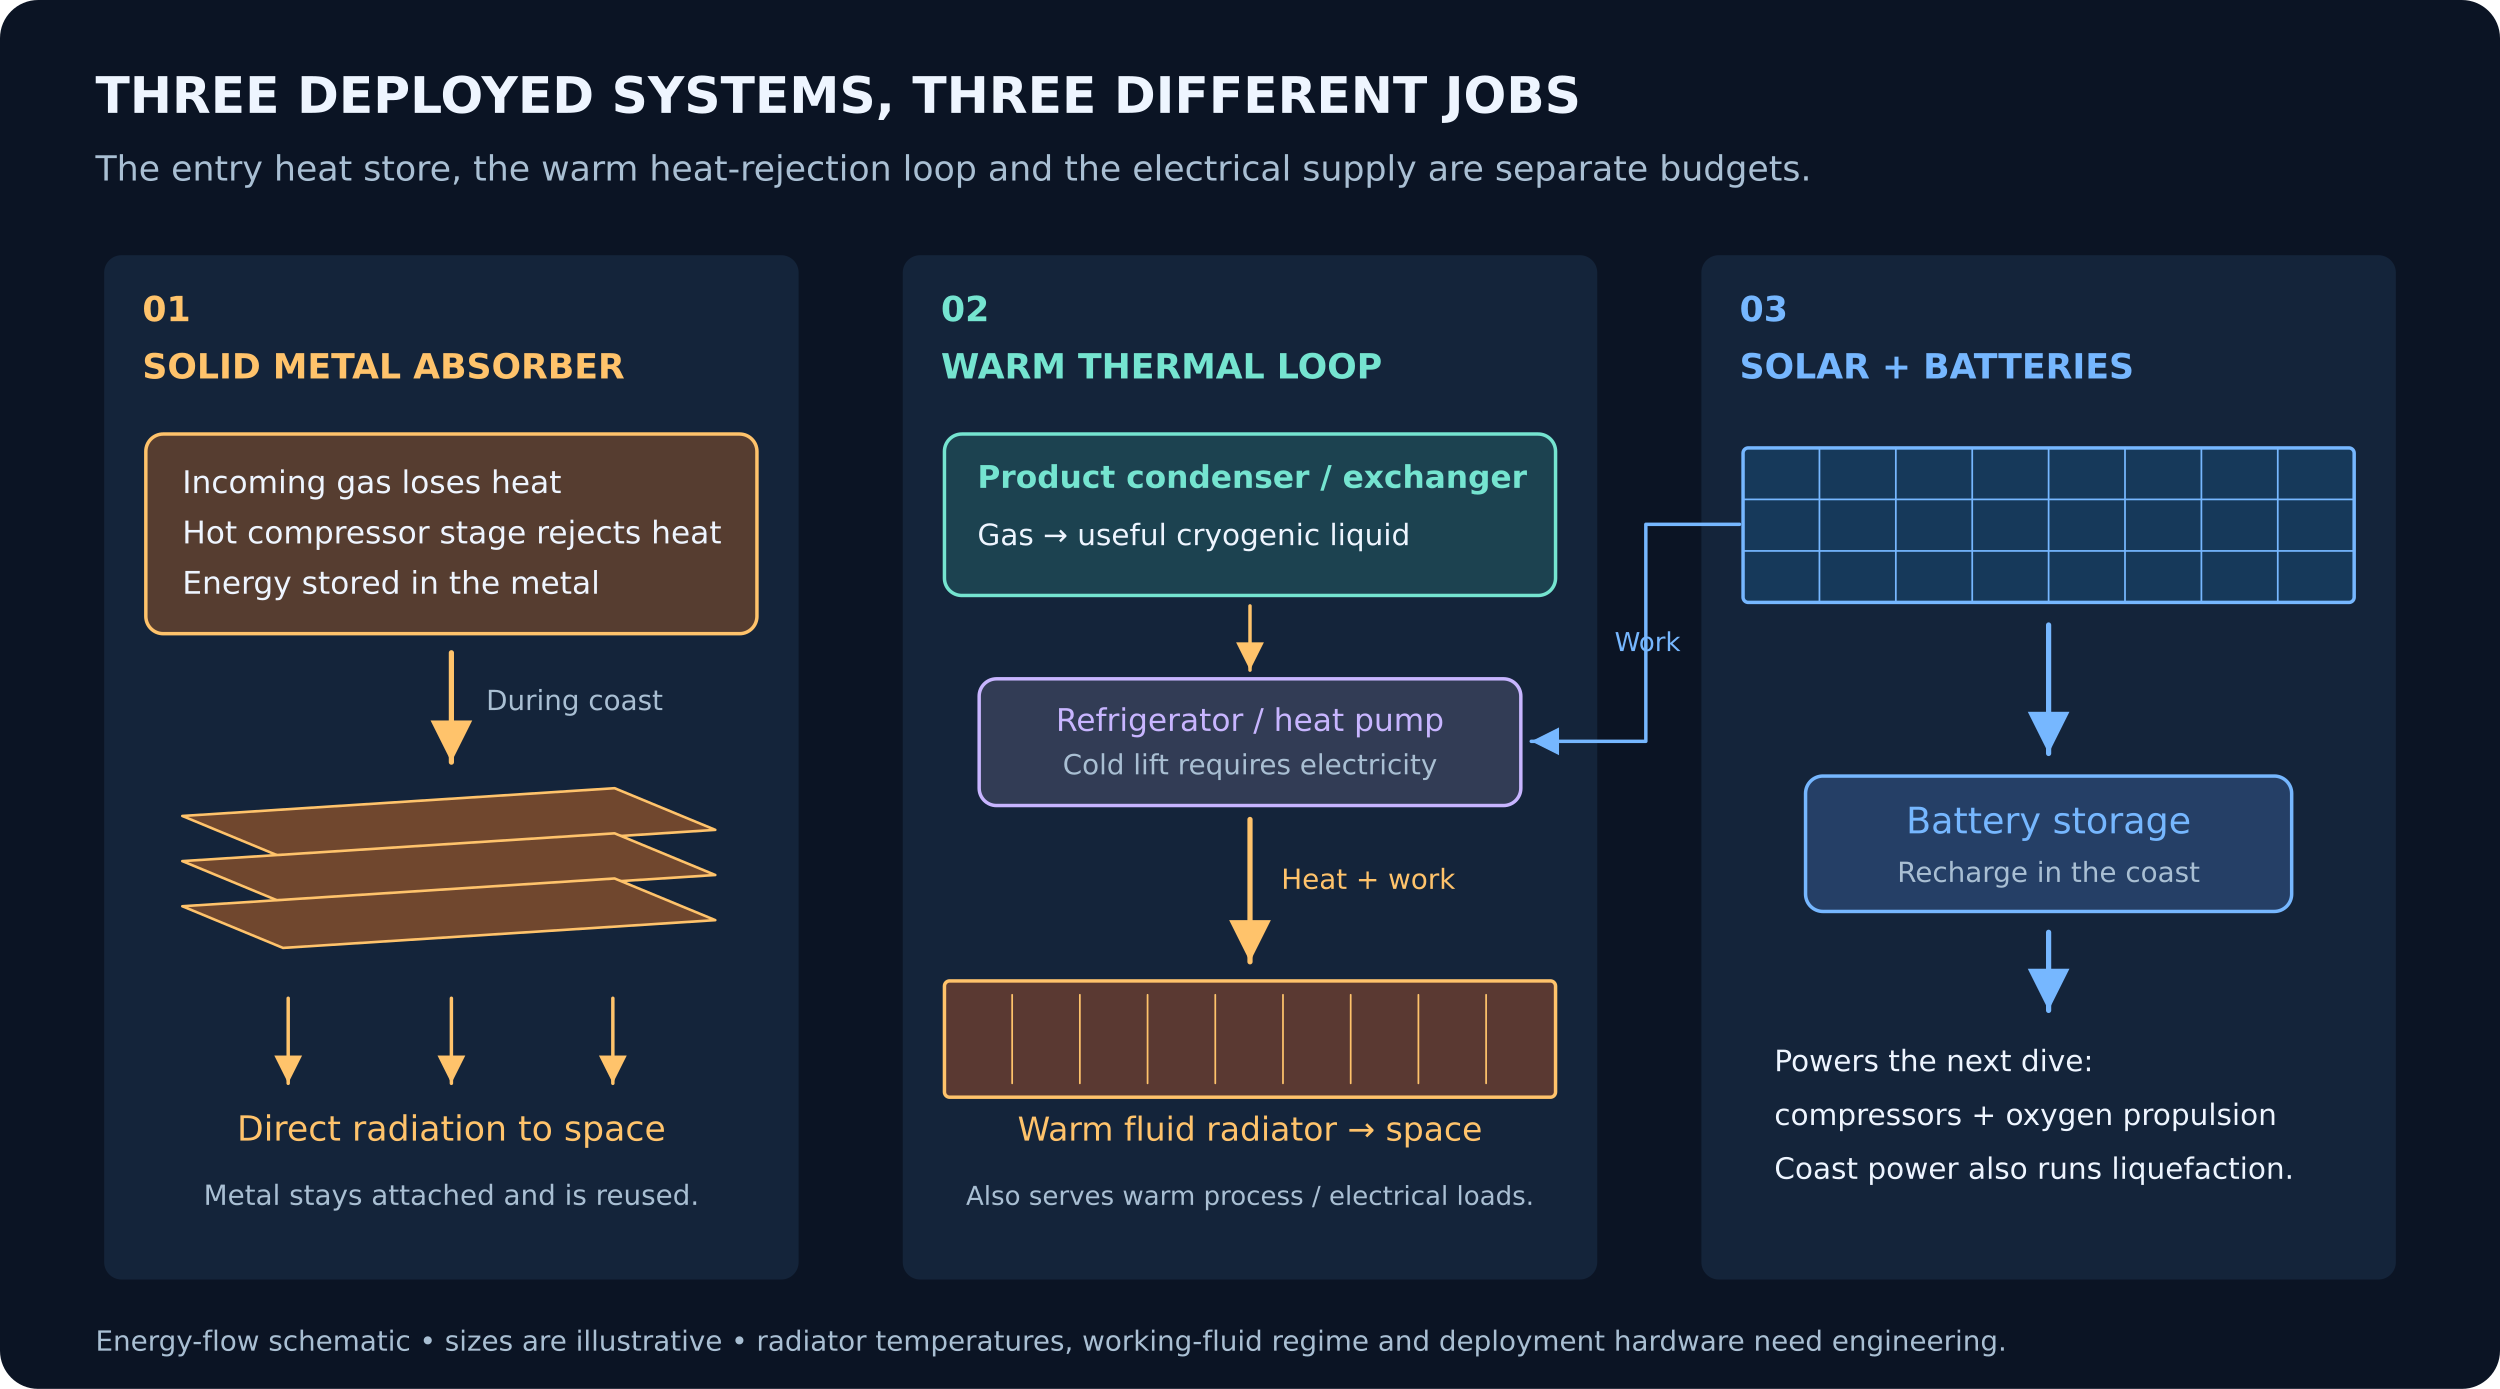
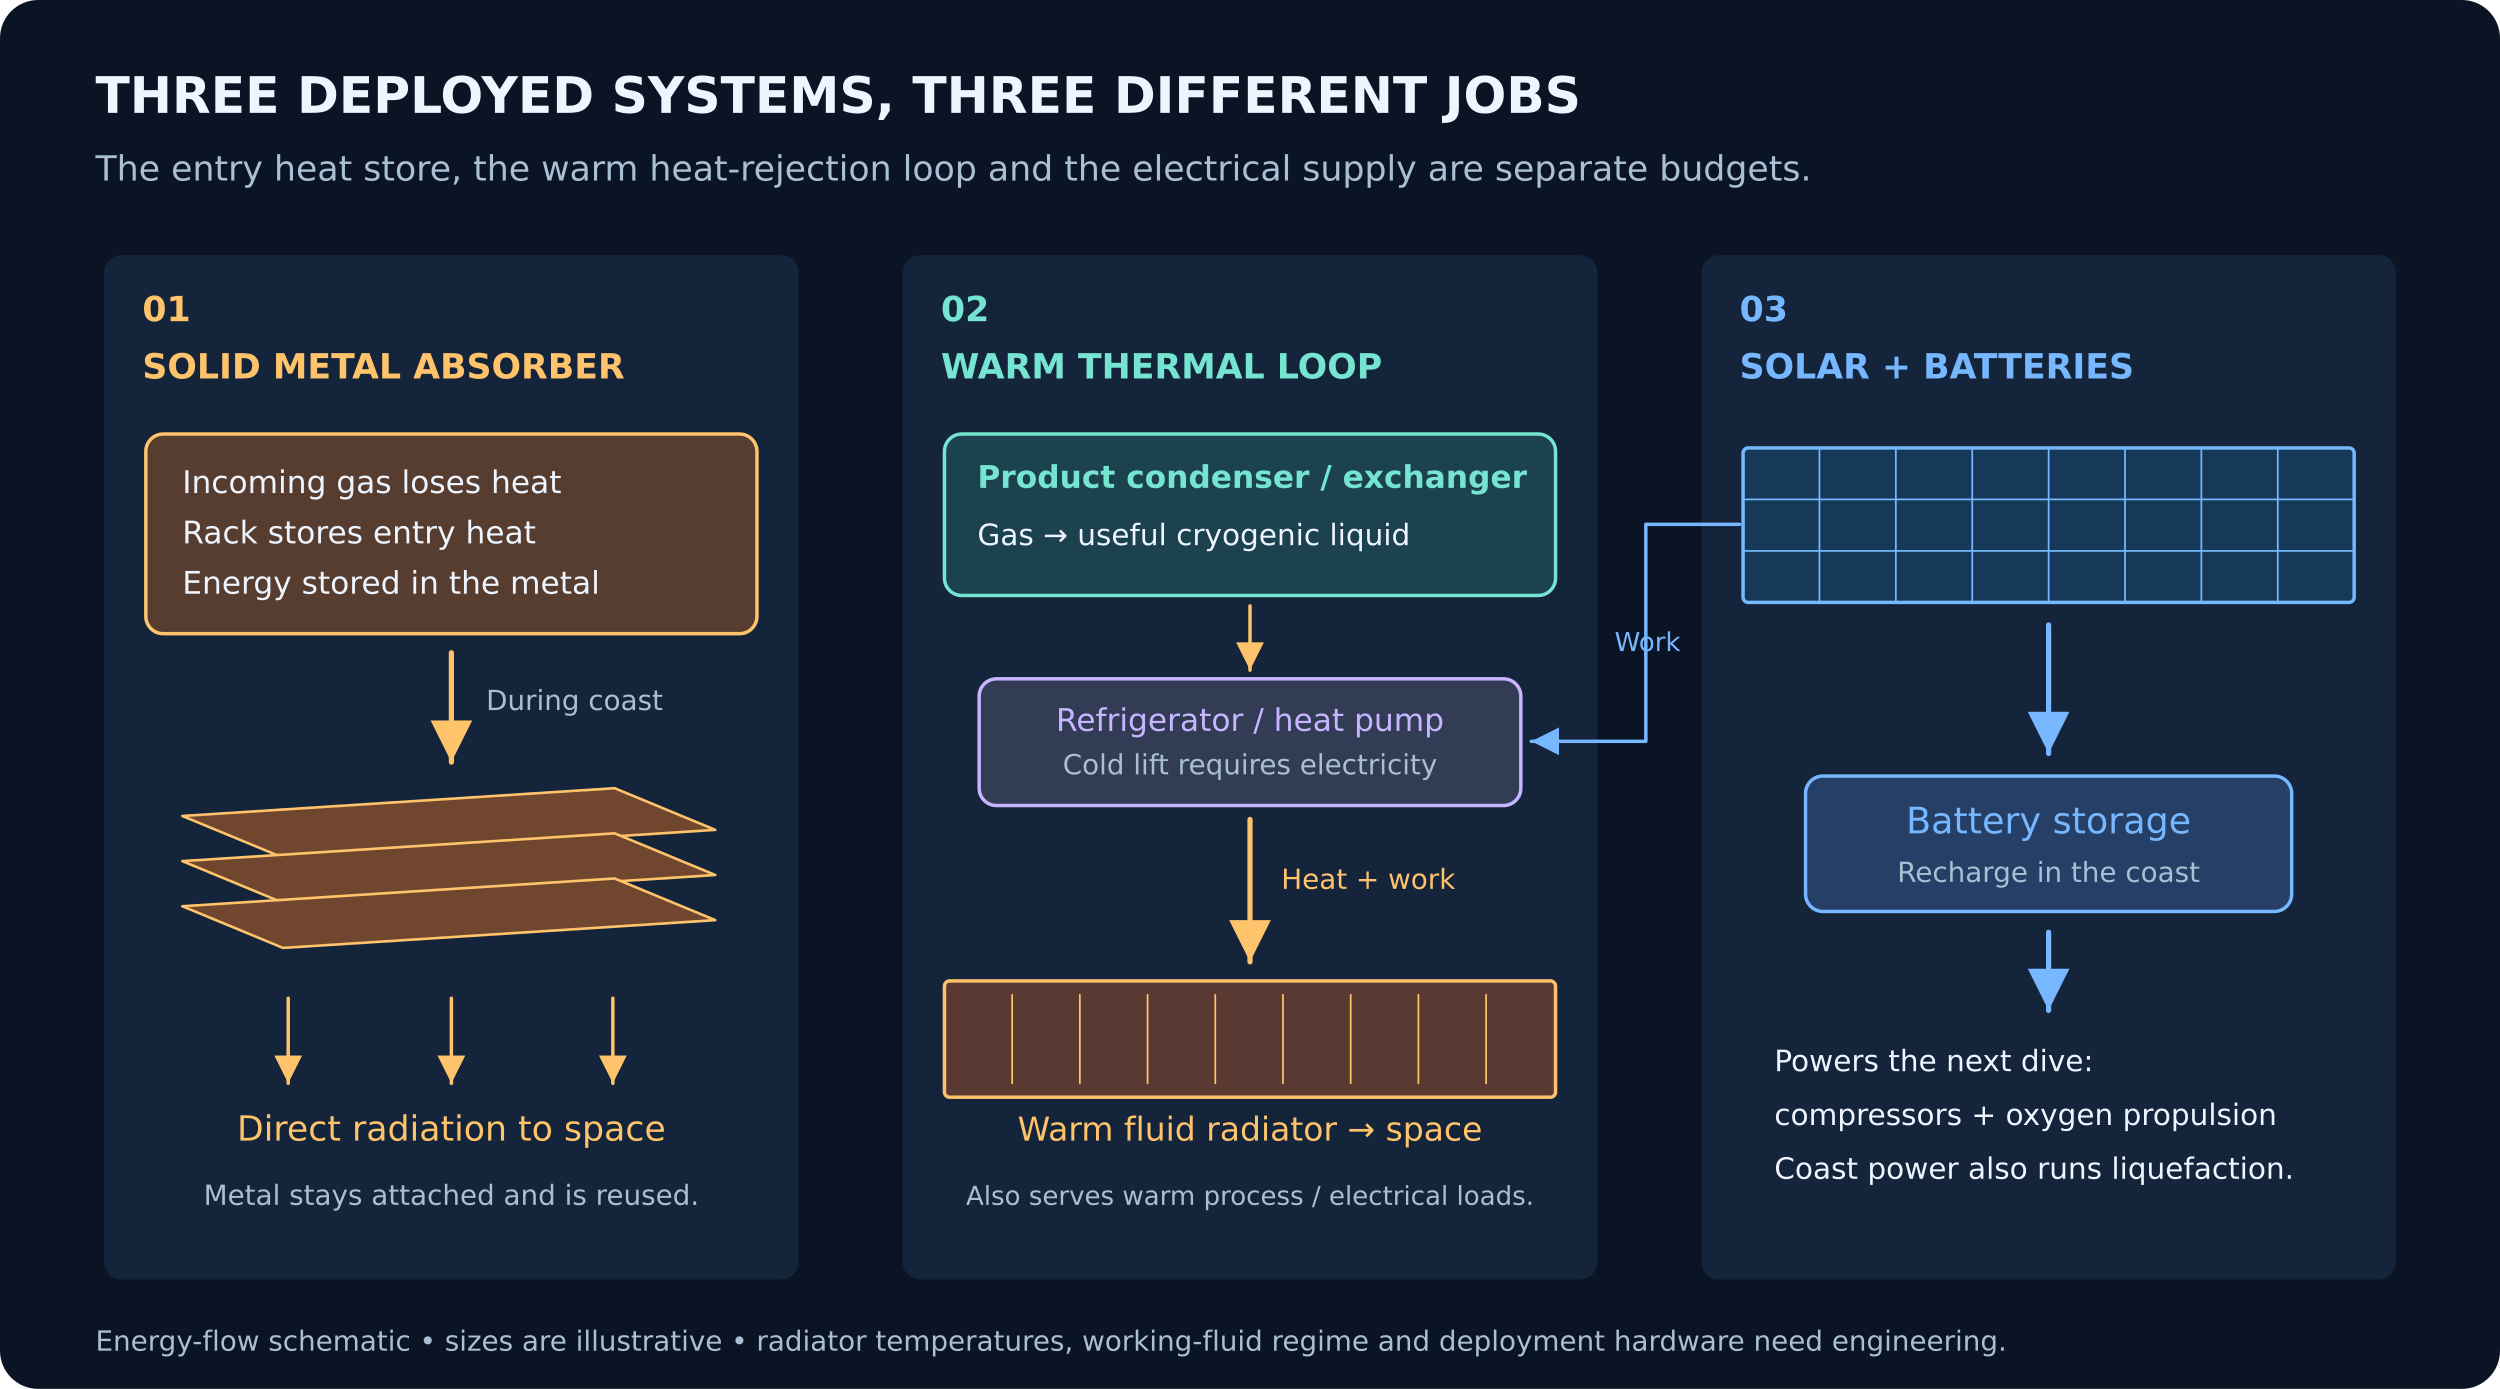
<svg xmlns="http://www.w3.org/2000/svg" width="1440" height="800" viewBox="0 0 1440 800" role="img" aria-labelledby="title desc">
  <rect width="1440" height="800" rx="22" fill="#0b1424" />
  <defs>
    <marker id="gas" markerWidth="9" markerHeight="8" refX="8" refY="4" orient="auto" markerUnits="strokeWidth">
      <path d="M0,0 L8,4 L0,8 Z" fill="#ff9969" />
    </marker>
    <marker id="heat" markerWidth="9" markerHeight="8" refX="8" refY="4" orient="auto" markerUnits="strokeWidth">
      <path d="M0,0 L8,4 L0,8 Z" fill="#ffc36b" />
    </marker>
    <marker id="blue" markerWidth="9" markerHeight="8" refX="8" refY="4" orient="auto" markerUnits="strokeWidth">
      <path d="M0,0 L8,4 L0,8 Z" fill="#76b7ff" />
    </marker>
    <marker id="teal" markerWidth="9" markerHeight="8" refX="8" refY="4" orient="auto" markerUnits="strokeWidth">
      <path d="M0,0 L8,4 L0,8 Z" fill="#75e4d0" />
    </marker>
    <marker id="muted" markerWidth="9" markerHeight="8" refX="8" refY="4" orient="auto" markerUnits="strokeWidth">
      <path d="M0,0 L8,4 L0,8 Z" fill="#91afc8" />
    </marker>
    <marker id="purple" markerWidth="9" markerHeight="8" refX="8" refY="4" orient="auto" markerUnits="strokeWidth">
      <path d="M0,0 L8,4 L0,8 Z" fill="#c8b5ff" />
    </marker>
    <linearGradient id="hot">
      <stop stop-color="#7c342c" />
      <stop offset="1" stop-color="#a96831" />
    </linearGradient>
    <linearGradient id="air">
      <stop stop-color="#462b30" />
      <stop offset="1" stop-color="#b75b3b" />
    </linearGradient>
  </defs>
  <text x="55" y="65" fill="#eef5ff" font-family="DejaVu Sans, sans-serif" font-size="29" font-weight="bold" text-anchor="start">THREE DEPLOYED SYSTEMS, THREE DIFFERENT JOBS</text>
  <text x="55" y="104" fill="#a9bfd3" font-family="DejaVu Sans, sans-serif" font-size="20" font-weight="normal" text-anchor="start">The entry heat store, the warm heat-rejection loop and the electrical supply are separate budgets.</text>
  <rect x="60" y="147" width="400" height="590" rx="10" fill="#14243a" stroke="none" stroke-width="2" />
  <text x="82" y="185" fill="#ffc36b" font-family="DejaVu Sans, sans-serif" font-size="20" font-weight="bold" text-anchor="start">01</text>
  <text x="82" y="218" fill="#ffc36b" font-family="DejaVu Sans, sans-serif" font-size="20" font-weight="bold" text-anchor="start">SOLID METAL ABSORBER</text>
  <rect x="520" y="147" width="400" height="590" rx="10" fill="#14243a" stroke="none" stroke-width="2" />
  <text x="542" y="185" fill="#75e4d0" font-family="DejaVu Sans, sans-serif" font-size="20" font-weight="bold" text-anchor="start">02</text>
  <text x="542" y="218" fill="#75e4d0" font-family="DejaVu Sans, sans-serif" font-size="20" font-weight="bold" text-anchor="start">WARM THERMAL LOOP</text>
  <rect x="980" y="147" width="400" height="590" rx="10" fill="#14243a" stroke="none" stroke-width="2" />
  <text x="1002" y="185" fill="#76b7ff" font-family="DejaVu Sans, sans-serif" font-size="20" font-weight="bold" text-anchor="start">03</text>
  <text x="1002" y="218" fill="#76b7ff" font-family="DejaVu Sans, sans-serif" font-size="20" font-weight="bold" text-anchor="start">SOLAR + BATTERIES</text>
  <rect x="84" y="250" width="352" height="115" rx="10" fill="#563d30" stroke="#ffc36b" stroke-width="2" />
  <text x="105" y="284" fill="#eef5ff" font-family="DejaVu Sans, sans-serif" font-size="18" font-weight="normal" text-anchor="start">Incoming gas loses heat</text>
-   <text x="105" y="313" fill="#eef5ff" font-family="DejaVu Sans, sans-serif" font-size="18" font-weight="normal" text-anchor="start">Hot compressor stage rejects heat</text>
+   <text x="105" y="313" fill="#eef5ff" font-family="DejaVu Sans, sans-serif" font-size="18" font-weight="normal" text-anchor="start">Rack stores entry heat</text>
  <text x="105" y="342" fill="#eef5ff" font-family="DejaVu Sans, sans-serif" font-size="18" font-weight="normal" text-anchor="start">Energy stored in the metal</text>
  <path d="M260 376 V439" fill="none" stroke="#ffc36b" stroke-width="3" stroke-linecap="round" stroke-linejoin="round" marker-end="url(#heat)" />
  <text x="280" y="409" fill="#a9bfd3" font-family="DejaVu Sans, sans-serif" font-size="16" font-weight="normal" text-anchor="start">During coast</text>
  <path d="M105 470 L354 454 L412 478 L163 494 Z" fill="#70472e" stroke="#ffc36b" stroke-width="1.5" stroke-linecap="round" stroke-linejoin="round" />
  <path d="M105 496 L354 480 L412 504 L163 520 Z" fill="#70472e" stroke="#ffc36b" stroke-width="1.5" stroke-linecap="round" stroke-linejoin="round" />
  <path d="M105 522 L354 506 L412 530 L163 546 Z" fill="#70472e" stroke="#ffc36b" stroke-width="1.5" stroke-linecap="round" stroke-linejoin="round" />
  <path d="M166 575 V624" fill="none" stroke="#ffc36b" stroke-width="2" stroke-linecap="round" stroke-linejoin="round" marker-end="url(#heat)" />
  <path d="M260 575 V624" fill="none" stroke="#ffc36b" stroke-width="2" stroke-linecap="round" stroke-linejoin="round" marker-end="url(#heat)" />
  <path d="M353 575 V624" fill="none" stroke="#ffc36b" stroke-width="2" stroke-linecap="round" stroke-linejoin="round" marker-end="url(#heat)" />
  <text x="260" y="657" fill="#ffc36b" font-family="DejaVu Sans, sans-serif" font-size="20" font-weight="normal" text-anchor="middle">Direct radiation to space</text>
  <text x="260" y="694" fill="#a9bfd3" font-family="DejaVu Sans, sans-serif" font-size="16" font-weight="normal" text-anchor="middle">Metal stays attached and is reused.</text>
  <rect x="544" y="250" width="352" height="93" rx="10" fill="#1c4250" stroke="#75e4d0" stroke-width="2" />
  <text x="563" y="281" fill="#75e4d0" font-family="DejaVu Sans, sans-serif" font-size="18" font-weight="bold" text-anchor="start">Product condenser / exchanger</text>
  <text x="563" y="314" fill="#eef5ff" font-family="DejaVu Sans, sans-serif" font-size="17" font-weight="normal" text-anchor="start">Gas → useful cryogenic liquid</text>
  <path d="M720 349 V386" fill="none" stroke="#ffc36b" stroke-width="2" stroke-linecap="round" stroke-linejoin="round" marker-end="url(#heat)" />
  <rect x="564" y="391" width="312" height="73" rx="10" fill="#323c55" stroke="#c8b5ff" stroke-width="2" />
  <text x="720" y="421" fill="#c8b5ff" font-family="DejaVu Sans, sans-serif" font-size="18" font-weight="normal" text-anchor="middle">Refrigerator / heat pump</text>
  <text x="720" y="446" fill="#a9bfd3" font-family="DejaVu Sans, sans-serif" font-size="16" font-weight="normal" text-anchor="middle">Cold lift requires electricity</text>
  <path d="M720 472 V554" fill="none" stroke="#ffc36b" stroke-width="3" stroke-linecap="round" stroke-linejoin="round" marker-end="url(#heat)" />
  <text x="738" y="512" fill="#ffc36b" font-family="DejaVu Sans, sans-serif" font-size="16" font-weight="normal" text-anchor="start">Heat + work</text>
  <rect x="544" y="565" width="352" height="67" rx="3" fill="#5a3932" stroke="#ffc36b" stroke-width="2" />
  <path d="M583 573 V624" fill="none" stroke="#ffc36b" stroke-width="1" stroke-linecap="round" stroke-linejoin="round" />
  <path d="M622 573 V624" fill="none" stroke="#ffc36b" stroke-width="1" stroke-linecap="round" stroke-linejoin="round" />
  <path d="M661 573 V624" fill="none" stroke="#ffc36b" stroke-width="1" stroke-linecap="round" stroke-linejoin="round" />
  <path d="M700 573 V624" fill="none" stroke="#ffc36b" stroke-width="1" stroke-linecap="round" stroke-linejoin="round" />
  <path d="M739 573 V624" fill="none" stroke="#ffc36b" stroke-width="1" stroke-linecap="round" stroke-linejoin="round" />
  <path d="M778 573 V624" fill="none" stroke="#ffc36b" stroke-width="1" stroke-linecap="round" stroke-linejoin="round" />
  <path d="M817 573 V624" fill="none" stroke="#ffc36b" stroke-width="1" stroke-linecap="round" stroke-linejoin="round" />
  <path d="M856 573 V624" fill="none" stroke="#ffc36b" stroke-width="1" stroke-linecap="round" stroke-linejoin="round" />
  <text x="720" y="657" fill="#ffc36b" font-family="DejaVu Sans, sans-serif" font-size="19" font-weight="normal" text-anchor="middle">Warm fluid radiator → space</text>
  <text x="720" y="694" fill="#a9bfd3" font-family="DejaVu Sans, sans-serif" font-size="15" font-weight="normal" text-anchor="middle">Also serves warm process / electrical loads.</text>
  <rect x="1004" y="258" width="352" height="89" rx="3" fill="#16395a" stroke="#76b7ff" stroke-width="2" />
  <path d="M1048.0 258 V347" fill="none" stroke="#76b7ff" stroke-width="1" stroke-linecap="round" stroke-linejoin="round" />
  <path d="M1092.0 258 V347" fill="none" stroke="#76b7ff" stroke-width="1" stroke-linecap="round" stroke-linejoin="round" />
  <path d="M1136.0 258 V347" fill="none" stroke="#76b7ff" stroke-width="1" stroke-linecap="round" stroke-linejoin="round" />
  <path d="M1180.0 258 V347" fill="none" stroke="#76b7ff" stroke-width="1" stroke-linecap="round" stroke-linejoin="round" />
  <path d="M1224.0 258 V347" fill="none" stroke="#76b7ff" stroke-width="1" stroke-linecap="round" stroke-linejoin="round" />
  <path d="M1268.0 258 V347" fill="none" stroke="#76b7ff" stroke-width="1" stroke-linecap="round" stroke-linejoin="round" />
  <path d="M1312.0 258 V347" fill="none" stroke="#76b7ff" stroke-width="1" stroke-linecap="round" stroke-linejoin="round" />
  <path d="M1004 287.667 H1356" fill="none" stroke="#76b7ff" stroke-width="1" stroke-linecap="round" stroke-linejoin="round" />
  <path d="M1004 317.333 H1356" fill="none" stroke="#76b7ff" stroke-width="1" stroke-linecap="round" stroke-linejoin="round" />
  <path d="M1180 360 V434" fill="none" stroke="#76b7ff" stroke-width="3" stroke-linecap="round" stroke-linejoin="round" marker-end="url(#blue)" />
  <rect x="1040" y="447" width="280" height="78" rx="10" fill="#253f66" stroke="#76b7ff" stroke-width="2" />
  <text x="1180" y="480" fill="#76b7ff" font-family="DejaVu Sans, sans-serif" font-size="21" font-weight="normal" text-anchor="middle">Battery storage</text>
  <text x="1180" y="508" fill="#a9bfd3" font-family="DejaVu Sans, sans-serif" font-size="16" font-weight="normal" text-anchor="middle">Recharge in the coast</text>
  <path d="M1180 537 V582" fill="none" stroke="#76b7ff" stroke-width="3" stroke-linecap="round" stroke-linejoin="round" marker-end="url(#blue)" />
  <text x="1022" y="617" fill="#eef5ff" font-family="DejaVu Sans, sans-serif" font-size="17" font-weight="normal" text-anchor="start">Powers the next dive:</text>
  <text x="1022" y="648" fill="#eef5ff" font-family="DejaVu Sans, sans-serif" font-size="17" font-weight="normal" text-anchor="start">compressors + oxygen propulsion</text>
  <text x="1022" y="679" fill="#eef5ff" font-family="DejaVu Sans, sans-serif" font-size="17" font-weight="normal" text-anchor="start">Coast power also runs liquefaction.</text>
  <path d="M1002 302 H948 V427 H882" fill="none" stroke="#76b7ff" stroke-width="2" stroke-linecap="round" stroke-linejoin="round" marker-end="url(#blue)" />
  <text x="949" y="375" fill="#76b7ff" font-family="DejaVu Sans, sans-serif" font-size="15" font-weight="normal" text-anchor="middle">Work</text>
  <text x="55" y="778" fill="#a9bfd3" font-family="DejaVu Sans, sans-serif" font-size="16" font-weight="normal" text-anchor="start">Energy-flow schematic • sizes are illustrative • radiator temperatures, working-fluid regime and deployment hardware need engineering.</text>
</svg>
